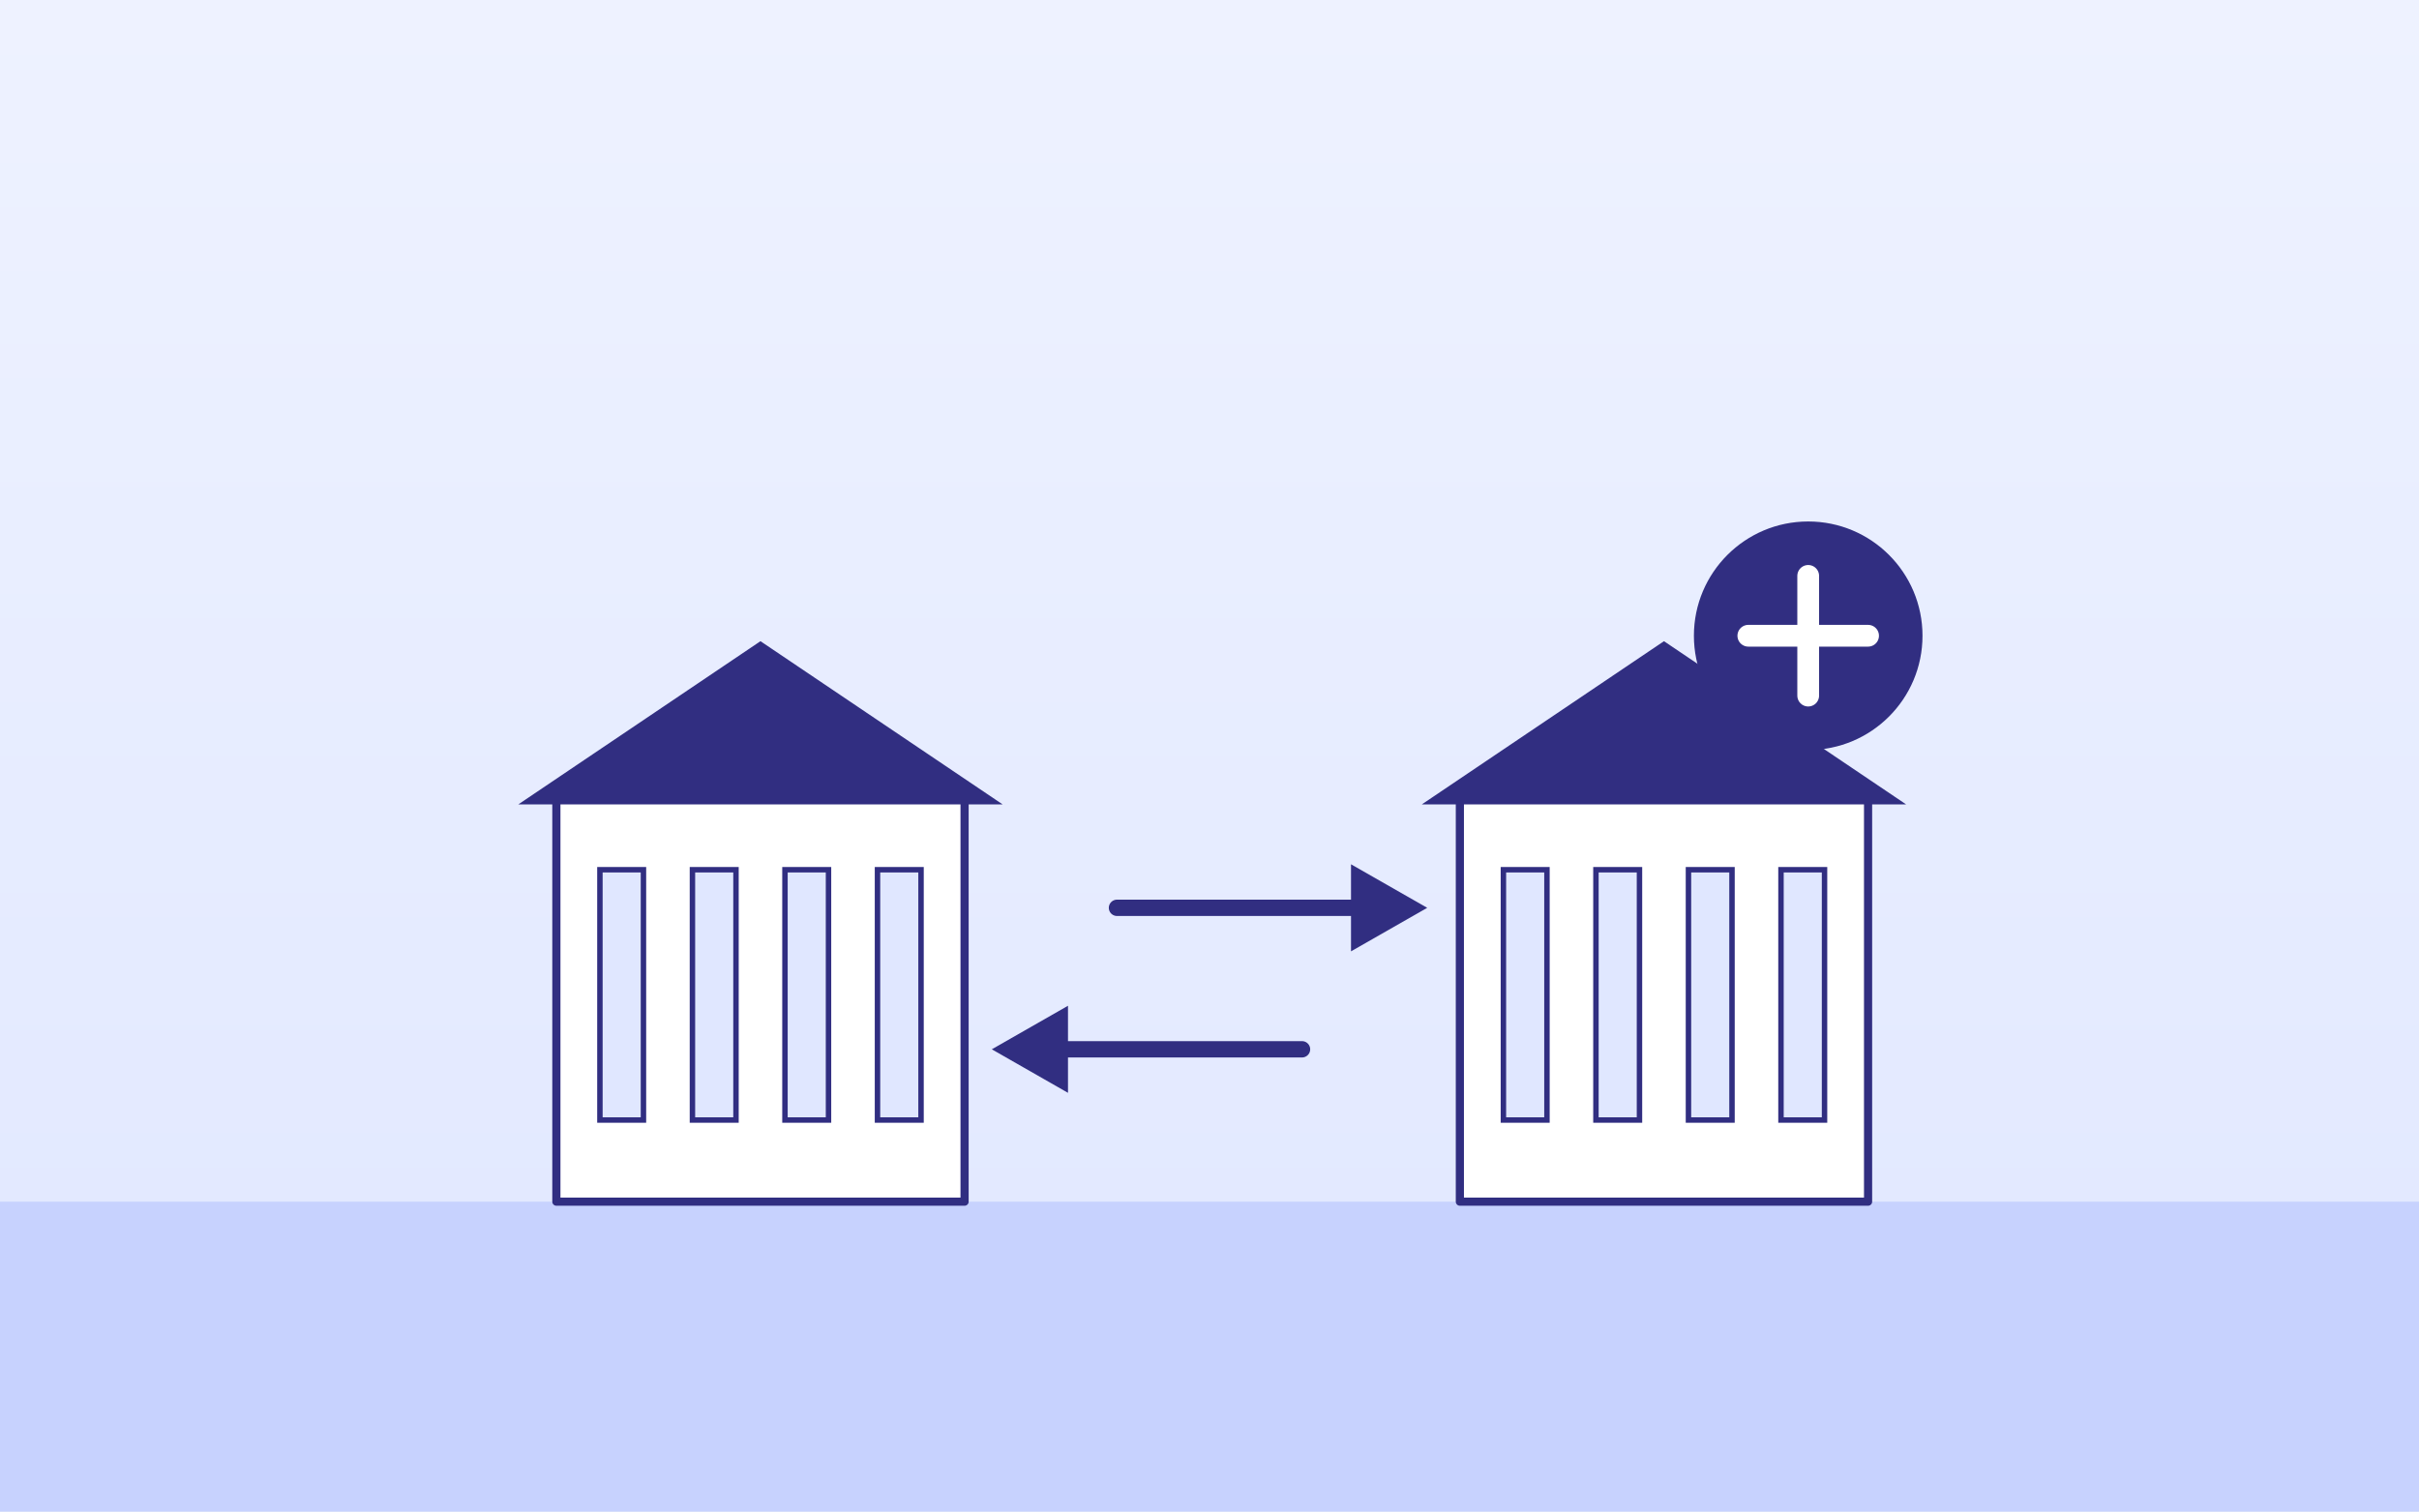
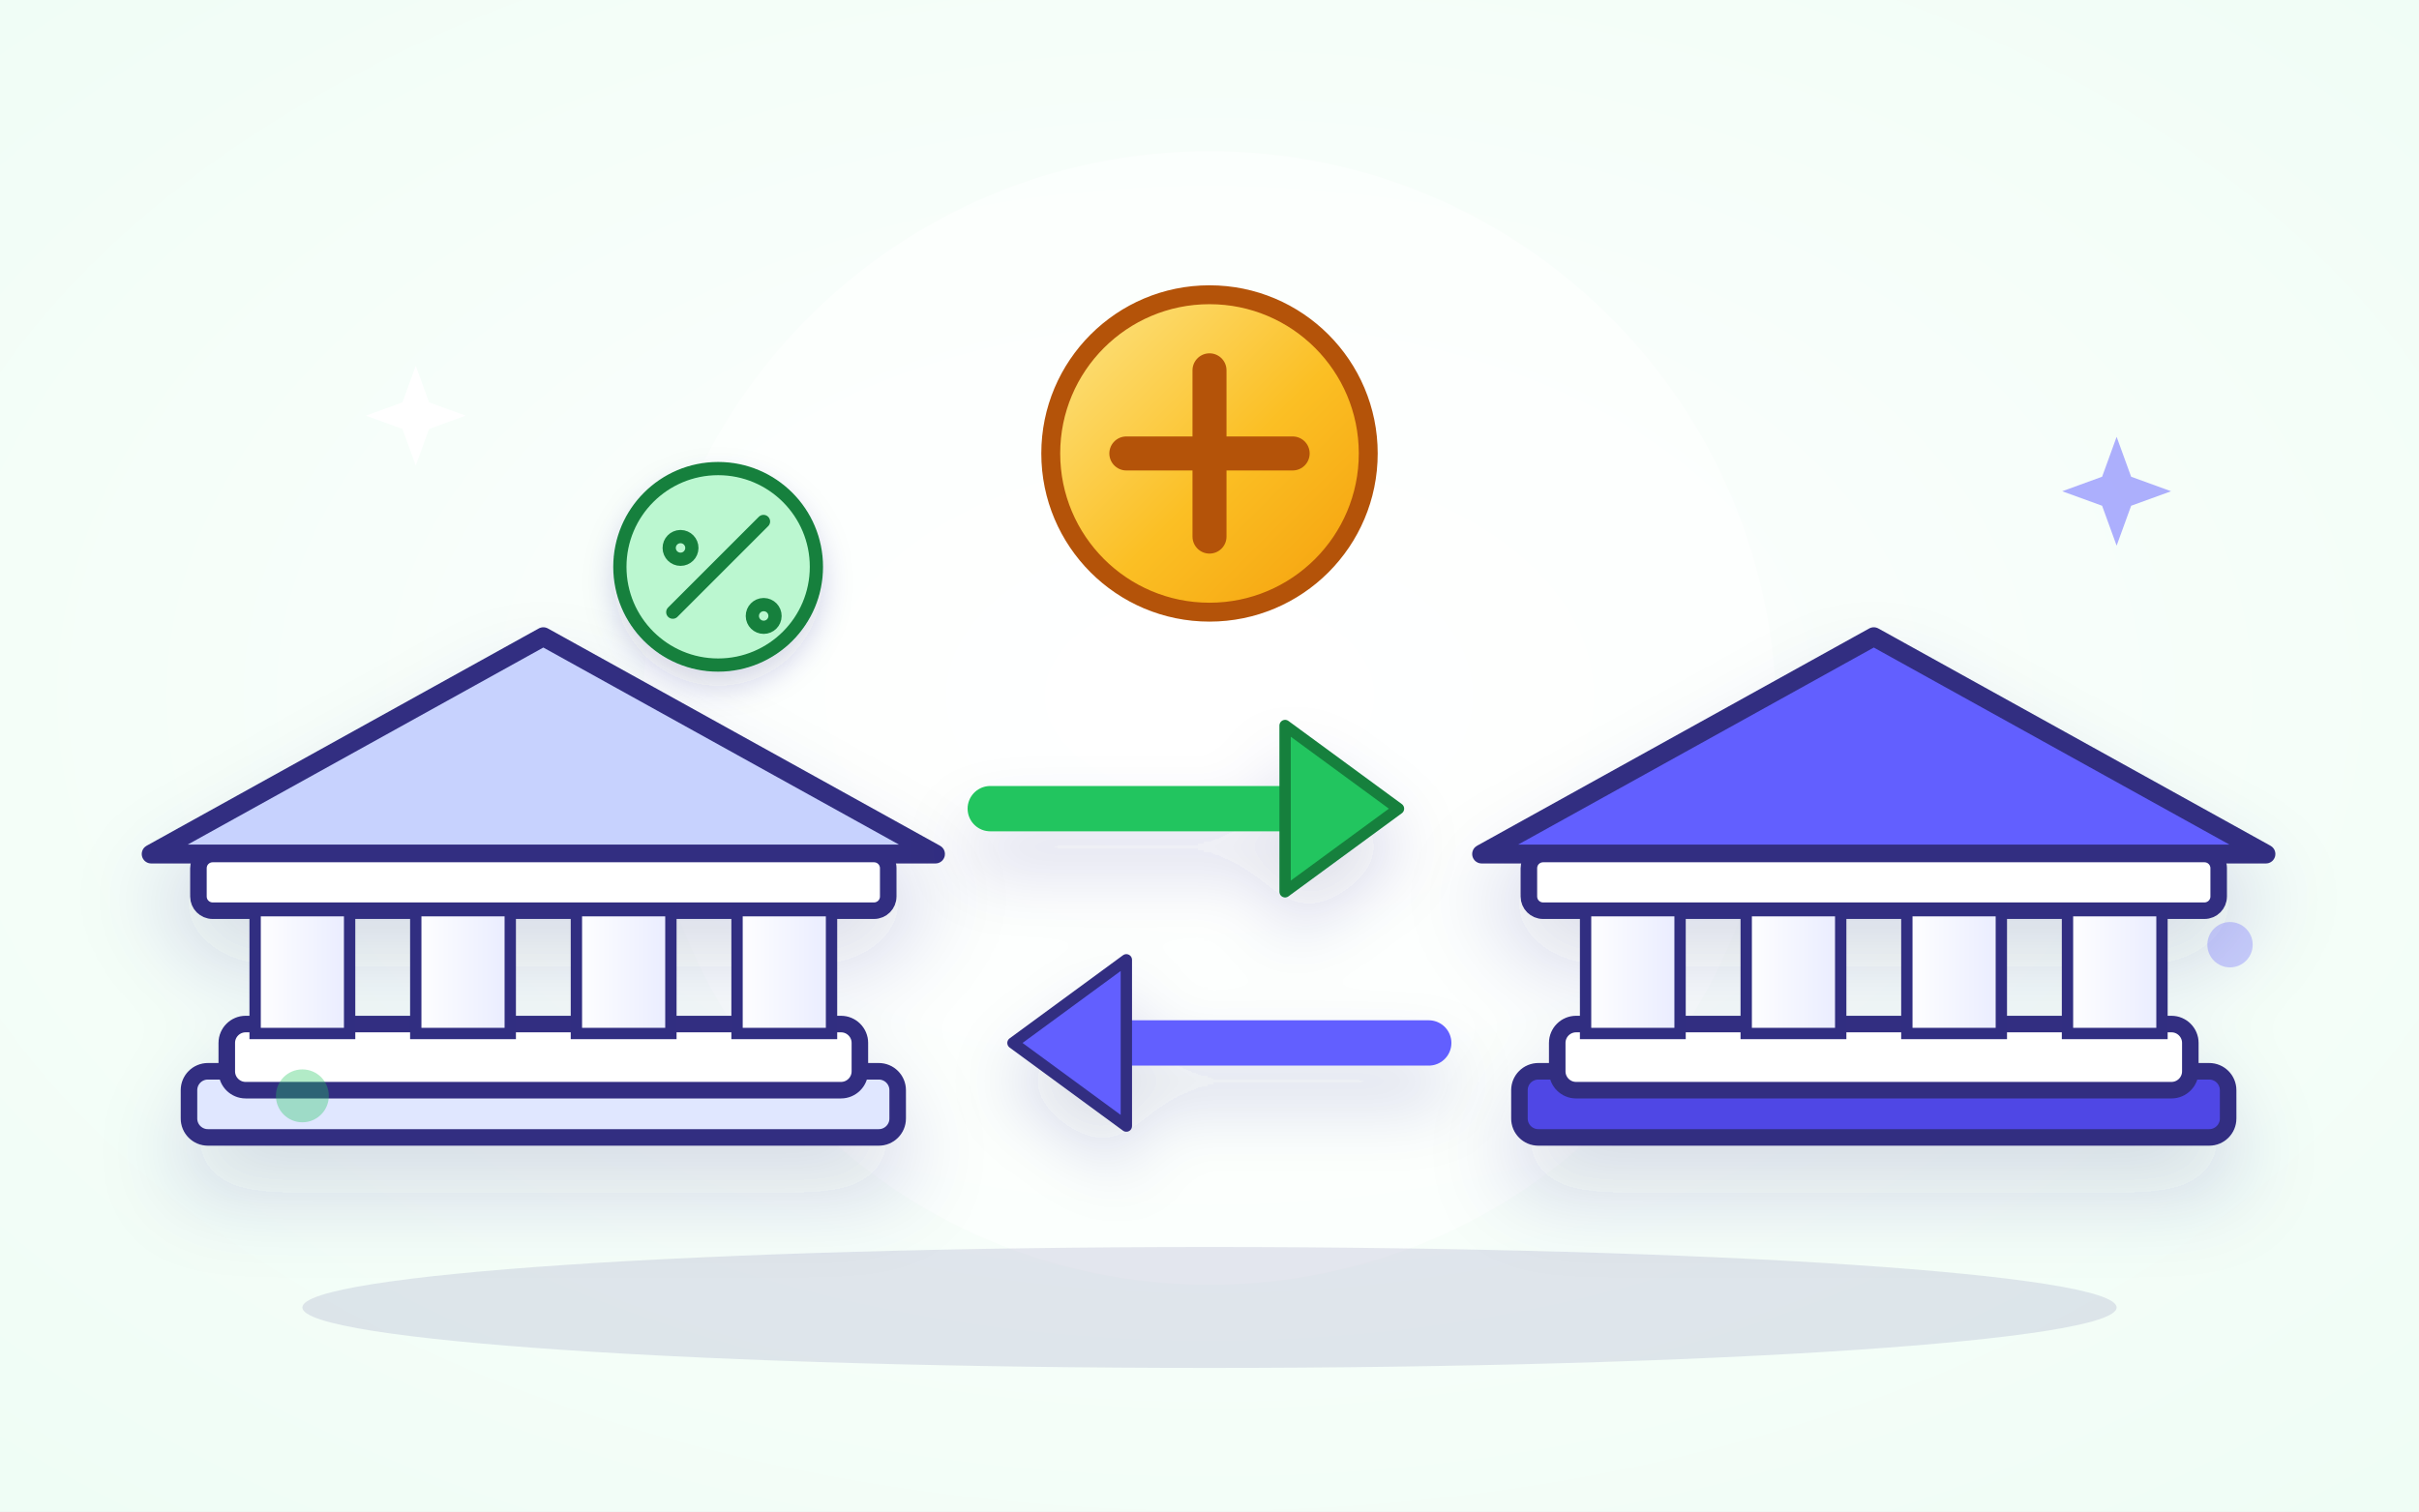
<svg xmlns="http://www.w3.org/2000/svg" viewBox="0 0 640 400" preserveAspectRatio="xMidYMid slice">
  <defs>
-     <linearGradient id="g" x1="0" y1="0" x2="0" y2="1">
-       <stop offset="0" stop-color="#EEF2FF" />
-       <stop offset="1" stop-color="#E0E7FF" />
+     <radialGradient id="bg" cx="50%" cy="46%" r="72%">
+       <stop offset="0" stop-color="#fff" />
+       <stop offset="1" stop-color="#EFFDF5" />
+     </radialGradient>
+     <linearGradient id="roof" x1="0" y1="0" x2="0" y2="1">
+       <stop offset="0" stop-color="#625FFF" />
+       <stop offset="1" stop-color="#4F46E5" />
    </linearGradient>
+     <linearGradient id="wall" x1="0" y1="0" x2="1" y2="0">
+       <stop offset="0" stop-color="#fff" />
+       <stop offset="1" stop-color="#E9ECFF" />
+     </linearGradient>
+     <linearGradient id="gold" x1="0" y1="0" x2="0" y2="1">
+       <stop offset="0" stop-color="#FDE68A" />
+       <stop offset="1" stop-color="#F59E0B" />
+     </linearGradient>
+     <linearGradient id="goldH" x1="0" y1="0" x2="1" y2="1">
+       <stop offset="0" stop-color="#FDE68A" />
+       <stop offset=".55" stop-color="#FBBF24" />
+       <stop offset="1" stop-color="#F59E0B" />
+     </linearGradient>
+     <linearGradient id="ind" x1="0" y1="0" x2="1" y2="1">
+       <stop offset="0" stop-color="#7C79FF" />
+       <stop offset="1" stop-color="#4F46E5" />
+     </linearGradient>
+     <linearGradient id="leaf" x1="0" y1="0" x2="0" y2="1">
+       <stop offset="0" stop-color="#4ADE80" />
+       <stop offset="1" stop-color="#22C55E" />
+     </linearGradient>
+     <filter id="sh" x="-30%" y="-30%" width="160%" height="170%">
+       <feDropShadow dx="0" dy="10" stdDeviation="9" flood-color="#312E81" flood-opacity=".16" />
+     </filter>
+     <filter id="sh2" x="-30%" y="-30%" width="160%" height="170%">
+       <feDropShadow dx="0" dy="4" stdDeviation="4" flood-color="#312E81" flood-opacity=".18" />
+     </filter>
  </defs>
-   <rect width="640" height="400" fill="url(#g)" />
-   <rect y="318" width="640" height="82" fill="#C7D2FE" />
-   <g transform="translate(320 318) scale(.72) translate(-320 -318)">
-     <rect x="80" y="170" width="150" height="148" fill="#fff" stroke="#312E81" stroke-width="3" stroke-linejoin="round" />
-     <polygon points="66,172 155,112 244,172" fill="#312E81" />
-     <rect x="96" y="196" width="16" height="92" fill="#E0E7FF" stroke="#312E81" stroke-width="2" />
-     <rect x="130" y="196" width="16" height="92" fill="#E0E7FF" stroke="#312E81" stroke-width="2" />
-     <rect x="164" y="196" width="16" height="92" fill="#E0E7FF" stroke="#312E81" stroke-width="2" />
-     <rect x="198" y="196" width="16" height="92" fill="#E0E7FF" stroke="#312E81" stroke-width="2" />
-     <rect x="412" y="170" width="150" height="148" fill="#fff" stroke="#312E81" stroke-width="3" stroke-linejoin="round" />
-     <polygon points="398,172 487,112 576,172" fill="#312E81" />
-     <rect x="428" y="196" width="16" height="92" fill="#E0E7FF" stroke="#312E81" stroke-width="2" />
-     <rect x="462" y="196" width="16" height="92" fill="#E0E7FF" stroke="#312E81" stroke-width="2" />
-     <rect x="496" y="196" width="16" height="92" fill="#E0E7FF" stroke="#312E81" stroke-width="2" />
-     <rect x="530" y="196" width="16" height="92" fill="#E0E7FF" stroke="#312E81" stroke-width="2" />
-     <path d="M286 210h86" stroke="#312E81" stroke-width="6" stroke-linecap="round" />
-     <polygon points="372,194 400,210 372,226" fill="#312E81" />
-     <path d="M354 262h-86" stroke="#312E81" stroke-width="6" stroke-linecap="round" />
-     <polygon points="268,246 240,262 268,278" fill="#312E81" />
-     <circle cx="540" cy="110" r="42" fill="#312E81" />
-     <path d="M540 88v44M518 110h44" stroke="#fff" stroke-width="8" stroke-linecap="round" />
+   <rect width="640" height="400" fill="url(#bg)" />
+   <circle cx="320" cy="190" r="150" fill="#fff" opacity=".55" />
+   <ellipse cx="320" cy="346" rx="240" ry="16" fill="#312E81" opacity="0.12" />
+   <g transform="translate(50 176) scale(1.25)" filter="url(#sh)">
+     <rect x="0" y="86" width="150" height="14" rx="4" fill="#E0E7FF" stroke="#312E81" stroke-width="3.5" />
+     <rect x="8" y="76" width="134" height="14" rx="4" fill="#fff" stroke="#312E81" stroke-width="3.5" />
+     <polygon points="-8,40 75,-6 158,40" fill="#C7D2FE" stroke="#312E81" stroke-width="4" stroke-linejoin="round" />
+     <rect x="2" y="40" width="146" height="12" rx="3" fill="#fff" stroke="#312E81" stroke-width="3.5" />
  </g>
+   <rect x="67.5" y="241.0" width="25.0" height="32.5" fill="url(#wall)" stroke="#312E81" stroke-width="3" />
+   <rect x="110.0" y="241.0" width="25.0" height="32.5" fill="url(#wall)" stroke="#312E81" stroke-width="3" />
+   <rect x="152.5" y="241.0" width="25.0" height="32.5" fill="url(#wall)" stroke="#312E81" stroke-width="3" />
+   <rect x="195.0" y="241.0" width="25.0" height="32.5" fill="url(#wall)" stroke="#312E81" stroke-width="3" />
+   <g transform="translate(402 176) scale(1.25)" filter="url(#sh)">
+     <rect x="0" y="86" width="150" height="14" rx="4" fill="#4F46E5" stroke="#312E81" stroke-width="3.5" />
+     <rect x="8" y="76" width="134" height="14" rx="4" fill="#fff" stroke="#312E81" stroke-width="3.5" />
+     <polygon points="-8,40 75,-6 158,40" fill="#625FFF" stroke="#312E81" stroke-width="4" stroke-linejoin="round" />
+     <rect x="2" y="40" width="146" height="12" rx="3" fill="#fff" stroke="#312E81" stroke-width="3.5" />
+   </g>
+   <rect x="419.5" y="241.0" width="25.0" height="32.5" fill="url(#wall)" stroke="#312E81" stroke-width="3" />
+   <rect x="462.0" y="241.0" width="25.0" height="32.5" fill="url(#wall)" stroke="#312E81" stroke-width="3" />
+   <rect x="504.5" y="241.0" width="25.0" height="32.5" fill="url(#wall)" stroke="#312E81" stroke-width="3" />
+   <rect x="547.0" y="241.0" width="25.0" height="32.5" fill="url(#wall)" stroke="#312E81" stroke-width="3" />
+   <g filter="url(#sh)">
+     <path d="M262 214h92" stroke="#22C55E" stroke-width="12" stroke-linecap="round" />
+     <path d="M340 192l30 22-30 22z" fill="#22C55E" stroke="#15803D" stroke-width="3" stroke-linejoin="round" />
+     <path d="M378 276h-92" stroke="#625FFF" stroke-width="12" stroke-linecap="round" />
+     <path d="M298 254l-30 22 30 22z" fill="#625FFF" stroke="#312E81" stroke-width="3" stroke-linejoin="round" />
+   </g>
+   <circle cx="320" cy="120" r="42" fill="url(#goldH)" stroke="#B45309" stroke-width="5" />
+   <path d="M320 98v44M298 120h44" stroke="#B45309" stroke-width="9" stroke-linecap="round" />
+   <g filter="url(#sh2)">
+     <circle cx="190" cy="150" r="26" fill="#BBF7D0" stroke="#15803D" stroke-width="3.5" />
+     <path d="M178 162l24-24M180 142a3 3 0 1 0 .1 0M202 160a3 3 0 1 0 .1 0" fill="none" stroke="#15803D" stroke-width="3.5" stroke-linecap="round" />
+   </g>
+   <path d="M110 96.8L113.52 106.48 123.2 110 113.52 113.52 110 123.2 106.48 113.52 96.8 110 106.48 106.48Z" fill="#fff" opacity="1" />
+   <path d="M560 115.6L563.84 126.16 574.4 130 563.84 133.84 560 144.4 556.16 133.84 545.6 130 556.16 126.16Z" fill="#625FFF" opacity="0.5" />
+   <circle cx="80" cy="290" r="7" fill="#22C55E" opacity="0.35" />
+   <circle cx="590" cy="250" r="6" fill="#625FFF" opacity="0.3" />
</svg>
